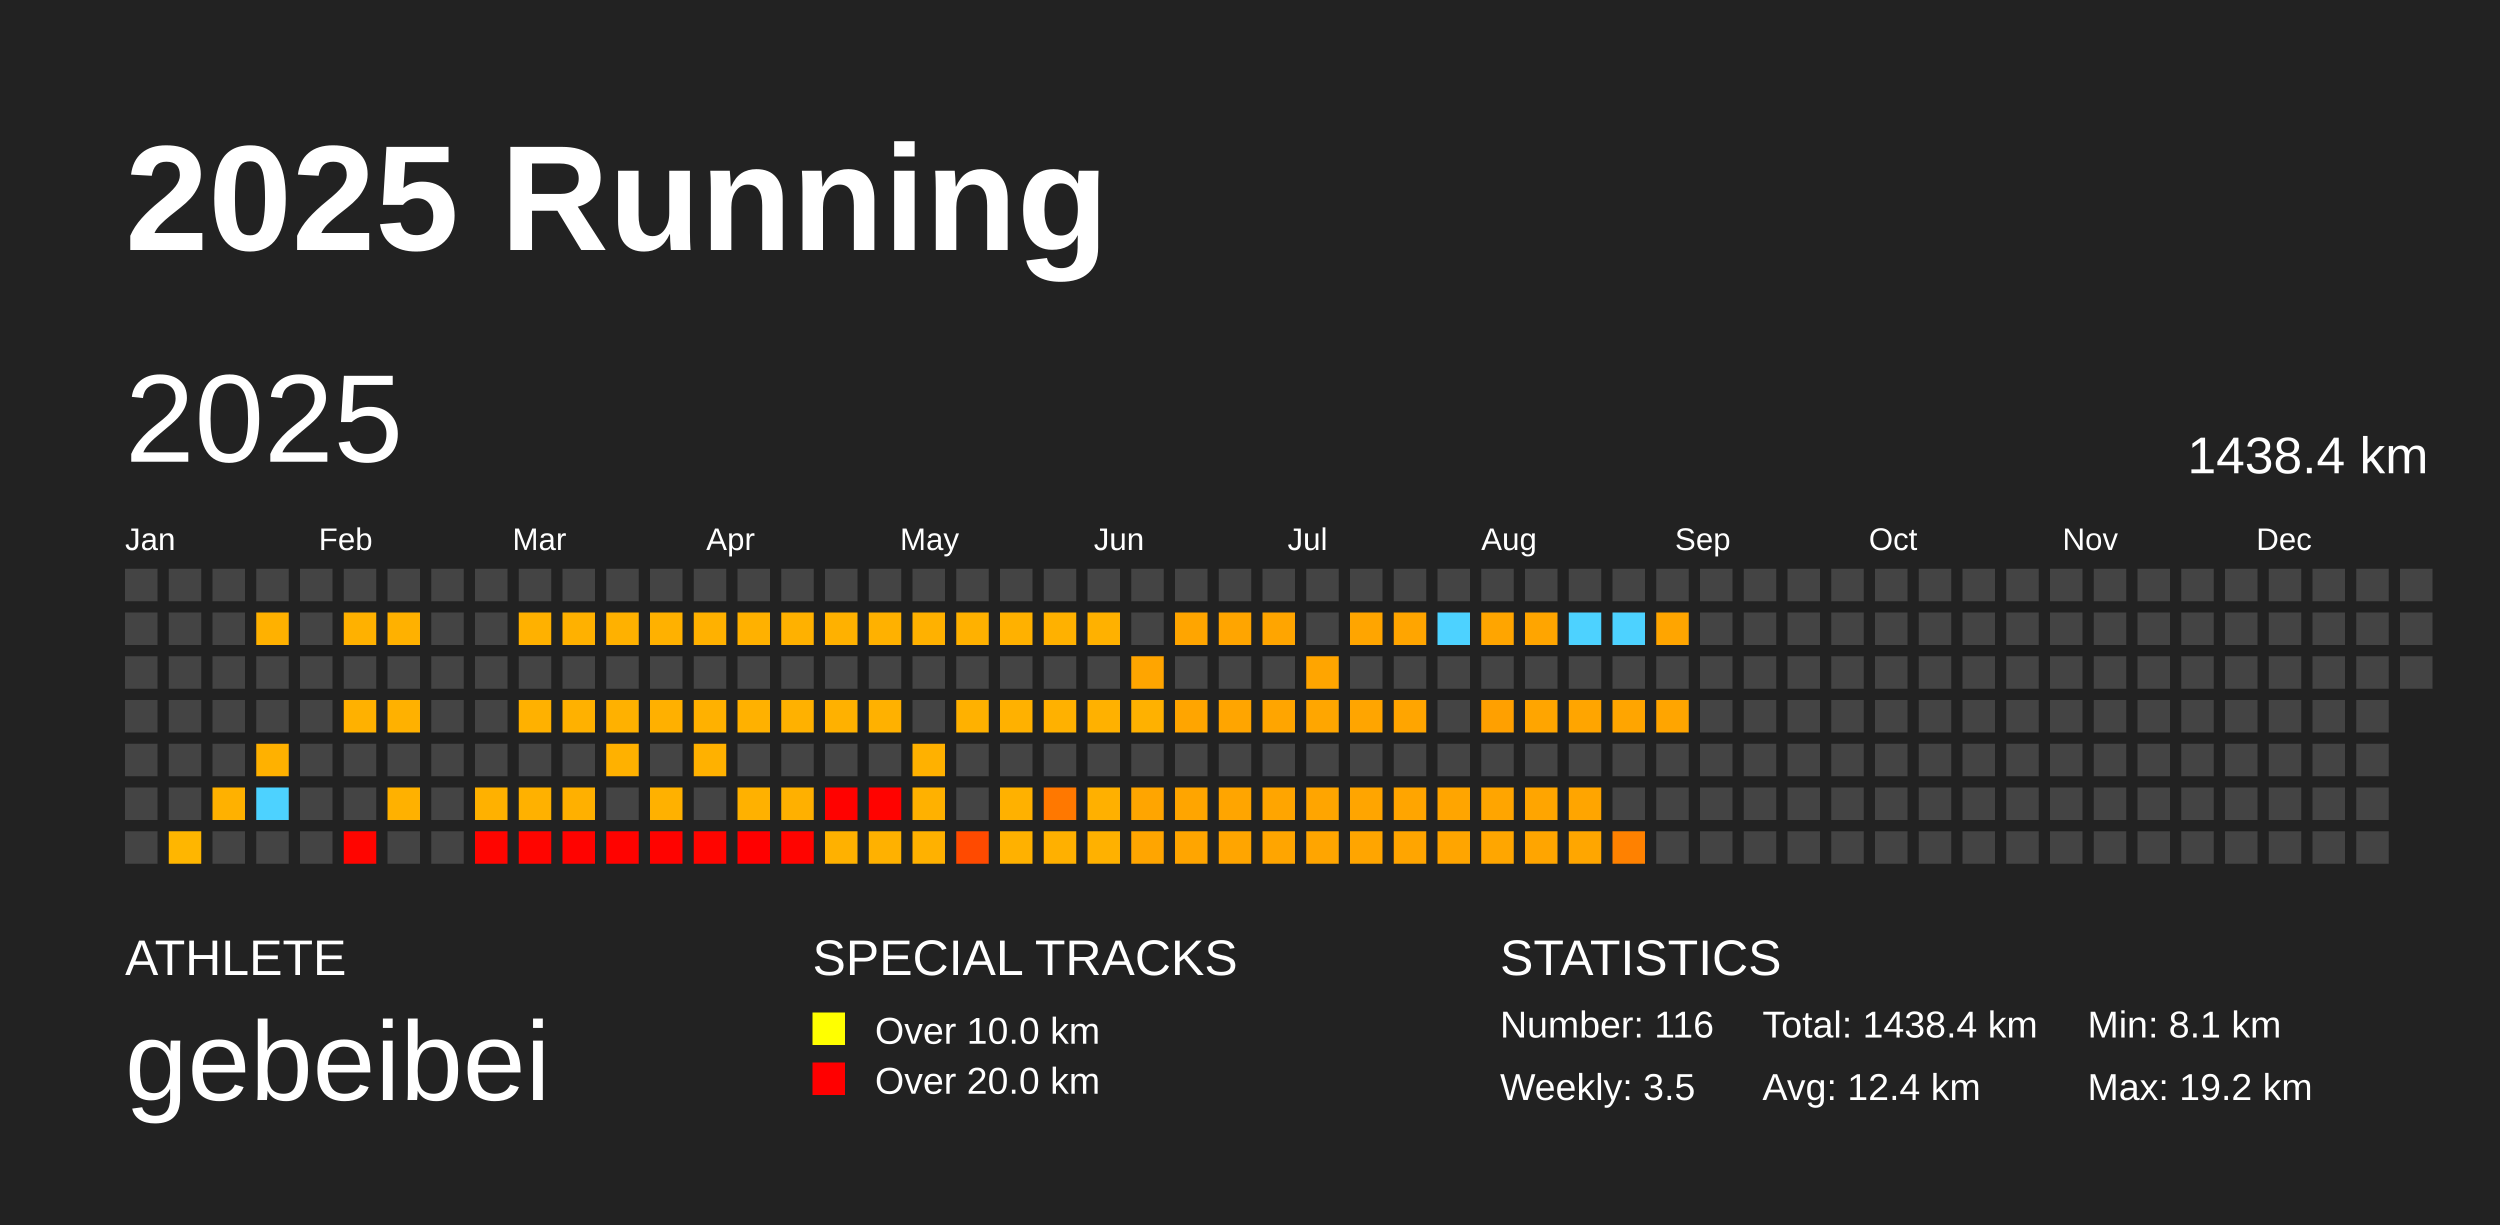
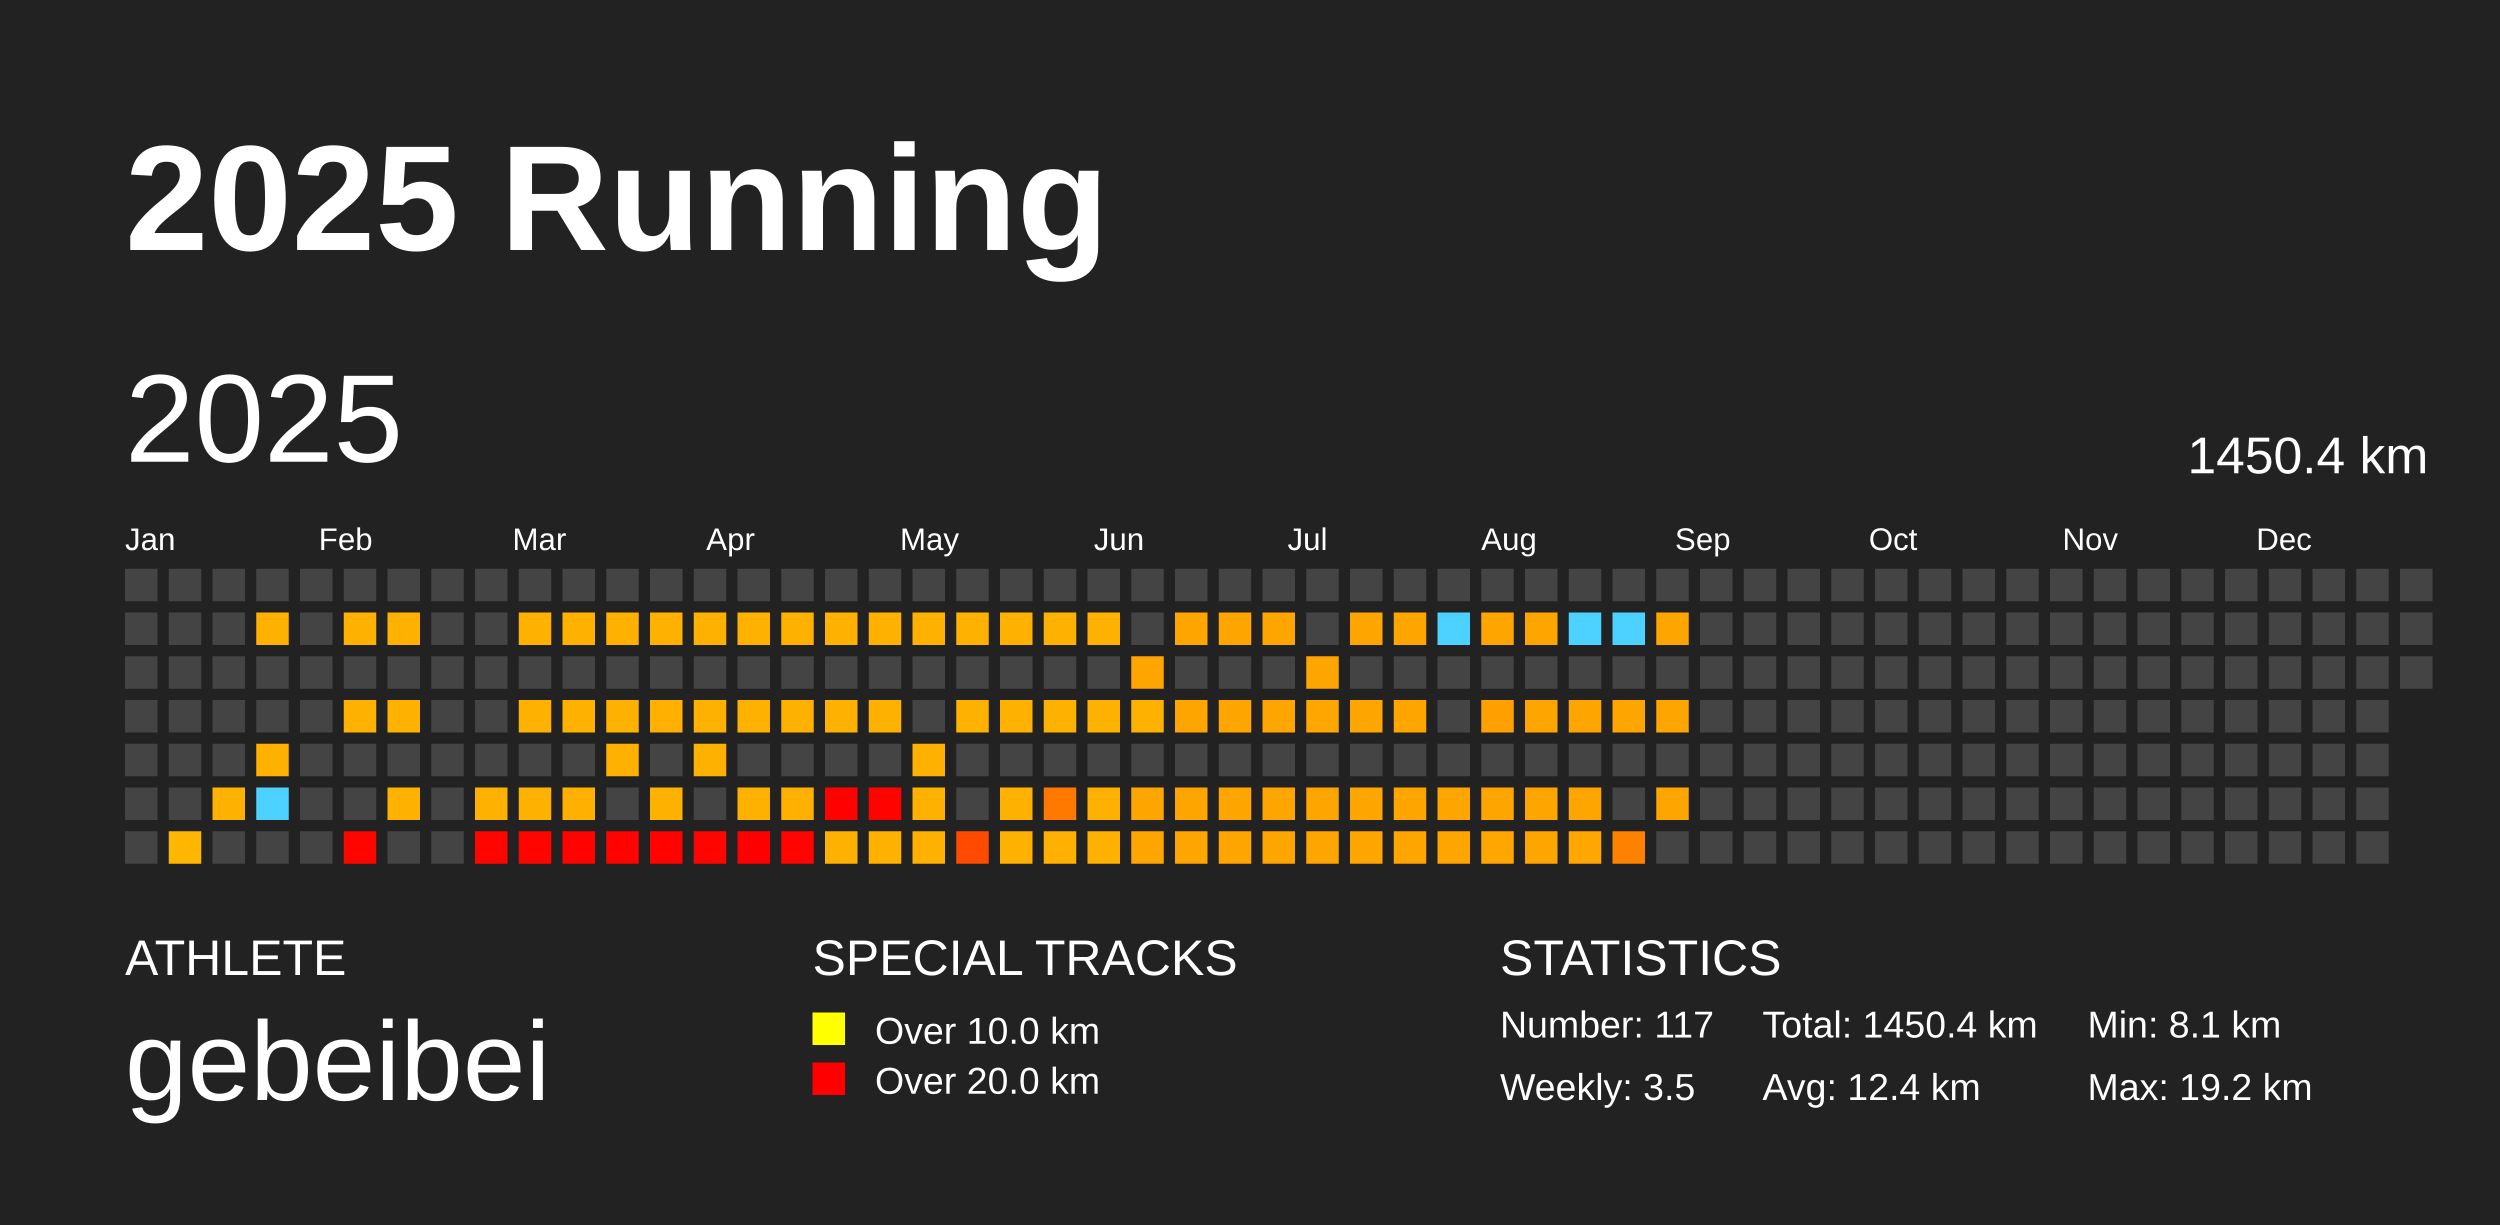
<svg xmlns="http://www.w3.org/2000/svg" baseProfile="full" height="98mm" version="1.1" viewBox="0,0,200,98" width="200mm">
  <defs />
  <rect fill="#222222" height="98" width="200" x="0" y="0" />
  <text fill="#FFFFFF" style="font-size:12px; font-family:Arial; font-weight:bold;" x="10" y="20">2025 Running</text>
  <text fill="#FFFFFF" style="font-size:4px; font-family:Arial" x="10" y="78">ATHLETE</text>
  <text fill="#FFFFFF" style="font-size:9px; font-family:Arial" x="10" y="88">gebeibei</text>
  <text fill="#FFFFFF" style="font-size:4px; font-family:Arial" x="65" y="78">SPECIAL TRACKS</text>
  <rect fill="yellow" height="2.6" width="2.6" x="65" y="81" />
  <text fill="#FFFFFF" style="font-size:3px; font-family:Arial" x="70" y="83.5">Over 10.0 km</text>
  <rect fill="red" height="2.6" width="2.6" x="65" y="85" />
  <text fill="#FFFFFF" style="font-size:3px; font-family:Arial" x="70" y="87.5">Over 20.0 km</text>
  <text fill="#FFFFFF" style="font-size:4px; font-family:Arial" x="120" y="78">STATISTICS</text>
-   <text fill="#FFFFFF" style="font-size:3px; font-family:Arial" x="120" y="83">Number: 116</text>
+   <text fill="#FFFFFF" style="font-size:3px; font-family:Arial" x="120" y="83">Number: 117</text>
  <text fill="#FFFFFF" style="font-size:3px; font-family:Arial" x="120" y="88">Weekly: 3.5</text>
-   <text fill="#FFFFFF" style="font-size:3px; font-family:Arial" x="141" y="83">Total: 1438.4 km</text>
+   <text fill="#FFFFFF" style="font-size:3px; font-family:Arial" x="141" y="83">Total: 1450.4 km</text>
  <text fill="#FFFFFF" style="font-size:3px; font-family:Arial" x="141" y="88">Avg: 12.4 km</text>
  <text fill="#FFFFFF" style="font-size:3px; font-family:Arial" x="167" y="83">Min: 8.1 km</text>
  <text fill="#FFFFFF" style="font-size:3px; font-family:Arial" x="167" y="88">Max: 19.2 km</text>
  <text dominant-baseline="hanging" fill="#FFFFFF" style="font-size:10.0px; font-family:Arial;" x="10" y="30">2025</text>
-   <text dominant-baseline="hanging" fill="#FFFFFF" style="font-size:4.125px; font-family:Arial;" x="175" y="35">1438.4 km</text>
+   <text dominant-baseline="hanging" fill="#FFFFFF" style="font-size:4.125px; font-family:Arial;" x="175" y="35">1450.4 km</text>
  <text fill="#FFFFFF" style="font-size:2.5px; font-family:Arial" x="10.0" y="44">Jan</text>
  <text fill="#FFFFFF" style="font-size:2.5px; font-family:Arial" x="25.5" y="44">Feb</text>
  <text fill="#FFFFFF" style="font-size:2.5px; font-family:Arial" x="41.0" y="44">Mar</text>
  <text fill="#FFFFFF" style="font-size:2.5px; font-family:Arial" x="56.5" y="44">Apr</text>
  <text fill="#FFFFFF" style="font-size:2.5px; font-family:Arial" x="72.0" y="44">May</text>
  <text fill="#FFFFFF" style="font-size:2.5px; font-family:Arial" x="87.5" y="44">Jun</text>
  <text fill="#FFFFFF" style="font-size:2.5px; font-family:Arial" x="103.0" y="44">Jul</text>
  <text fill="#FFFFFF" style="font-size:2.5px; font-family:Arial" x="118.5" y="44">Aug</text>
  <text fill="#FFFFFF" style="font-size:2.5px; font-family:Arial" x="134.0" y="44">Sep</text>
  <text fill="#FFFFFF" style="font-size:2.5px; font-family:Arial" x="149.5" y="44">Oct</text>
  <text fill="#FFFFFF" style="font-size:2.5px; font-family:Arial" x="165.0" y="44">Nov</text>
  <text fill="#FFFFFF" style="font-size:2.5px; font-family:Arial" x="180.5" y="44">Dec</text>
  <rect fill="#444444" height="2.6" width="2.6" x="10.0" y="45.5" />
  <rect fill="#444444" height="2.6" width="2.6" x="10.0" y="49.0" />
  <rect fill="#444444" height="2.6" width="2.6" x="10.0" y="52.5" />
  <rect fill="#444444" height="2.6" width="2.6" x="10.0" y="56.0" />
  <rect fill="#444444" height="2.6" width="2.6" x="10.0" y="59.5" />
  <rect fill="#444444" height="2.6" width="2.6" x="10.0" y="63.0" />
  <rect fill="#444444" height="2.6" width="2.6" x="10.0" y="66.5" />
  <rect fill="#444444" height="2.6" width="2.6" x="13.5" y="45.5" />
  <rect fill="#444444" height="2.6" width="2.6" x="13.5" y="49.0" />
  <rect fill="#444444" height="2.6" width="2.6" x="13.5" y="52.5" />
  <rect fill="#444444" height="2.6" width="2.6" x="13.5" y="56.0" />
  <rect fill="#444444" height="2.6" width="2.6" x="13.5" y="59.5" />
  <rect fill="#444444" height="2.6" width="2.6" x="13.5" y="63.0" />
  <rect fill="#ffb600" height="2.6" width="2.6" x="13.5" y="66.5" />
  <rect fill="#444444" height="2.6" width="2.6" x="17.0" y="45.5" />
  <rect fill="#444444" height="2.6" width="2.6" x="17.0" y="49.0" />
  <rect fill="#444444" height="2.6" width="2.6" x="17.0" y="52.5" />
  <rect fill="#444444" height="2.6" width="2.6" x="17.0" y="56.0" />
  <rect fill="#444444" height="2.6" width="2.6" x="17.0" y="59.5" />
  <rect fill="#ffb100" height="2.6" width="2.6" x="17.0" y="63.0" />
  <rect fill="#444444" height="2.6" width="2.6" x="17.0" y="66.5" />
  <rect fill="#444444" height="2.6" width="2.6" x="20.5" y="45.5" />
  <rect fill="#ffb100" height="2.6" width="2.6" x="20.5" y="49.0" />
  <rect fill="#444444" height="2.6" width="2.6" x="20.5" y="52.5" />
  <rect fill="#444444" height="2.6" width="2.6" x="20.5" y="56.0" />
  <rect fill="#ffb100" height="2.6" width="2.6" x="20.5" y="59.5" />
  <rect fill="#4dd2ff" height="2.6" width="2.6" x="20.5" y="63.0" />
  <rect fill="#444444" height="2.6" width="2.6" x="20.5" y="66.5" />
  <rect fill="#444444" height="2.6" width="2.6" x="24.0" y="45.5" />
  <rect fill="#444444" height="2.6" width="2.6" x="24.0" y="49.0" />
  <rect fill="#444444" height="2.6" width="2.6" x="24.0" y="52.5" />
  <rect fill="#444444" height="2.6" width="2.6" x="24.0" y="56.0" />
  <rect fill="#444444" height="2.6" width="2.6" x="24.0" y="59.5" />
  <rect fill="#444444" height="2.6" width="2.6" x="24.0" y="63.0" />
  <rect fill="#444444" height="2.6" width="2.6" x="24.0" y="66.5" />
  <rect fill="#444444" height="2.6" width="2.6" x="27.5" y="45.5" />
  <rect fill="#ffb100" height="2.6" width="2.6" x="27.5" y="49.0" />
  <rect fill="#444444" height="2.6" width="2.6" x="27.5" y="52.5" />
  <rect fill="#ffb100" height="2.6" width="2.6" x="27.5" y="56.0" />
  <rect fill="#444444" height="2.6" width="2.6" x="27.5" y="59.5" />
  <rect fill="#444444" height="2.6" width="2.6" x="27.5" y="63.0" />
  <rect fill="#ff0500" height="2.6" width="2.6" x="27.5" y="66.5" />
  <rect fill="#444444" height="2.6" width="2.6" x="31.0" y="45.5" />
  <rect fill="#ffb100" height="2.6" width="2.6" x="31.0" y="49.0" />
  <rect fill="#444444" height="2.6" width="2.6" x="31.0" y="52.5" />
  <rect fill="#ffb100" height="2.6" width="2.6" x="31.0" y="56.0" />
  <rect fill="#444444" height="2.6" width="2.6" x="31.0" y="59.5" />
  <rect fill="#ffb100" height="2.6" width="2.6" x="31.0" y="63.0" />
  <rect fill="#444444" height="2.6" width="2.6" x="31.0" y="66.5" />
  <rect fill="#444444" height="2.6" width="2.6" x="34.5" y="45.5" />
  <rect fill="#444444" height="2.6" width="2.6" x="34.5" y="49.0" />
  <rect fill="#444444" height="2.6" width="2.6" x="34.5" y="52.5" />
  <rect fill="#444444" height="2.6" width="2.6" x="34.5" y="56.0" />
  <rect fill="#444444" height="2.6" width="2.6" x="34.5" y="59.5" />
  <rect fill="#444444" height="2.6" width="2.6" x="34.5" y="63.0" />
  <rect fill="#444444" height="2.6" width="2.6" x="34.5" y="66.5" />
  <rect fill="#444444" height="2.6" width="2.6" x="38.0" y="45.5" />
  <rect fill="#444444" height="2.6" width="2.6" x="38.0" y="49.0" />
  <rect fill="#444444" height="2.6" width="2.6" x="38.0" y="52.5" />
  <rect fill="#444444" height="2.6" width="2.6" x="38.0" y="56.0" />
  <rect fill="#444444" height="2.6" width="2.6" x="38.0" y="59.5" />
  <rect fill="#ffb100" height="2.6" width="2.6" x="38.0" y="63.0" />
  <rect fill="#ff0500" height="2.6" width="2.6" x="38.0" y="66.5" />
  <rect fill="#444444" height="2.6" width="2.6" x="41.5" y="45.5" />
  <rect fill="#ffb100" height="2.6" width="2.6" x="41.5" y="49.0" />
  <rect fill="#444444" height="2.6" width="2.6" x="41.5" y="52.5" />
  <rect fill="#ffb100" height="2.6" width="2.6" x="41.5" y="56.0" />
  <rect fill="#444444" height="2.6" width="2.6" x="41.5" y="59.5" />
  <rect fill="#ffb100" height="2.6" width="2.6" x="41.5" y="63.0" />
  <rect fill="#ff0500" height="2.6" width="2.6" x="41.5" y="66.5" />
  <rect fill="#444444" height="2.6" width="2.6" x="45.0" y="45.5" />
  <rect fill="#ffb100" height="2.6" width="2.6" x="45.0" y="49.0" />
  <rect fill="#444444" height="2.6" width="2.6" x="45.0" y="52.5" />
  <rect fill="#ffb100" height="2.6" width="2.6" x="45.0" y="56.0" />
  <rect fill="#444444" height="2.6" width="2.6" x="45.0" y="59.5" />
  <rect fill="#ffb000" height="2.6" width="2.6" x="45.0" y="63.0" />
  <rect fill="#ff0300" height="2.6" width="2.6" x="45.0" y="66.5" />
  <rect fill="#444444" height="2.6" width="2.6" x="48.5" y="45.5" />
  <rect fill="#ffb100" height="2.6" width="2.6" x="48.5" y="49.0" />
  <rect fill="#444444" height="2.6" width="2.6" x="48.5" y="52.5" />
  <rect fill="#ffb100" height="2.6" width="2.6" x="48.5" y="56.0" />
  <rect fill="#ffb100" height="2.6" width="2.6" x="48.5" y="59.5" />
  <rect fill="#444444" height="2.6" width="2.6" x="48.5" y="63.0" />
  <rect fill="#ff0300" height="2.6" width="2.6" x="48.5" y="66.5" />
  <rect fill="#444444" height="2.6" width="2.6" x="52.0" y="45.5" />
  <rect fill="#ffb100" height="2.6" width="2.6" x="52.0" y="49.0" />
  <rect fill="#444444" height="2.6" width="2.6" x="52.0" y="52.5" />
  <rect fill="#ffb000" height="2.6" width="2.6" x="52.0" y="56.0" />
  <rect fill="#444444" height="2.6" width="2.6" x="52.0" y="59.5" />
  <rect fill="#ffb100" height="2.6" width="2.6" x="52.0" y="63.0" />
  <rect fill="#ff0300" height="2.6" width="2.6" x="52.0" y="66.5" />
  <rect fill="#444444" height="2.6" width="2.6" x="55.5" y="45.5" />
  <rect fill="#ffb100" height="2.6" width="2.6" x="55.5" y="49.0" />
  <rect fill="#444444" height="2.6" width="2.6" x="55.5" y="52.5" />
  <rect fill="#ffb100" height="2.6" width="2.6" x="55.5" y="56.0" />
  <rect fill="#ffb100" height="2.6" width="2.6" x="55.5" y="59.5" />
  <rect fill="#444444" height="2.6" width="2.6" x="55.5" y="63.0" />
  <rect fill="#ff0500" height="2.6" width="2.6" x="55.5" y="66.5" />
  <rect fill="#444444" height="2.6" width="2.6" x="59.0" y="45.5" />
  <rect fill="#ffb100" height="2.6" width="2.6" x="59.0" y="49.0" />
  <rect fill="#444444" height="2.6" width="2.6" x="59.0" y="52.5" />
  <rect fill="#ffb100" height="2.6" width="2.6" x="59.0" y="56.0" />
  <rect fill="#444444" height="2.6" width="2.6" x="59.0" y="59.5" />
  <rect fill="#ffb100" height="2.6" width="2.6" x="59.0" y="63.0" />
  <rect fill="#ff0000" height="2.6" width="2.6" x="59.0" y="66.5" />
  <rect fill="#444444" height="2.6" width="2.6" x="62.5" y="45.5" />
  <rect fill="#ffb100" height="2.6" width="2.6" x="62.5" y="49.0" />
  <rect fill="#444444" height="2.6" width="2.6" x="62.5" y="52.5" />
  <rect fill="#ffb100" height="2.6" width="2.6" x="62.5" y="56.0" />
  <rect fill="#444444" height="2.6" width="2.6" x="62.5" y="59.5" />
  <rect fill="#ffb000" height="2.6" width="2.6" x="62.5" y="63.0" />
  <rect fill="#ff0400" height="2.6" width="2.6" x="62.5" y="66.5" />
  <rect fill="#444444" height="2.6" width="2.6" x="66.0" y="45.5" />
  <rect fill="#ffb100" height="2.6" width="2.6" x="66.0" y="49.0" />
  <rect fill="#444444" height="2.6" width="2.6" x="66.0" y="52.5" />
  <rect fill="#ffb100" height="2.6" width="2.6" x="66.0" y="56.0" />
  <rect fill="#444444" height="2.6" width="2.6" x="66.0" y="59.5" />
  <rect fill="#ff0200" height="2.6" width="2.6" x="66.0" y="63.0" />
  <rect fill="#ffb100" height="2.6" width="2.6" x="66.0" y="66.5" />
  <rect fill="#444444" height="2.6" width="2.6" x="69.5" y="45.5" />
  <rect fill="#ffb100" height="2.6" width="2.6" x="69.5" y="49.0" />
  <rect fill="#444444" height="2.6" width="2.6" x="69.5" y="52.5" />
  <rect fill="#ffb100" height="2.6" width="2.6" x="69.5" y="56.0" />
  <rect fill="#444444" height="2.6" width="2.6" x="69.5" y="59.5" />
  <rect fill="#ff0300" height="2.6" width="2.6" x="69.5" y="63.0" />
  <rect fill="#ffb100" height="2.6" width="2.6" x="69.5" y="66.5" />
  <rect fill="#444444" height="2.6" width="2.6" x="73.0" y="45.5" />
  <rect fill="#ffb100" height="2.6" width="2.6" x="73.0" y="49.0" />
  <rect fill="#444444" height="2.6" width="2.6" x="73.0" y="52.5" />
  <rect fill="#444444" height="2.6" width="2.6" x="73.0" y="56.0" />
  <rect fill="#ffb100" height="2.6" width="2.6" x="73.0" y="59.5" />
  <rect fill="#ffb100" height="2.6" width="2.6" x="73.0" y="63.0" />
  <rect fill="#ffb100" height="2.6" width="2.6" x="73.0" y="66.5" />
  <rect fill="#444444" height="2.6" width="2.6" x="76.5" y="45.5" />
  <rect fill="#ffb100" height="2.6" width="2.6" x="76.5" y="49.0" />
  <rect fill="#444444" height="2.6" width="2.6" x="76.5" y="52.5" />
  <rect fill="#ffb100" height="2.6" width="2.6" x="76.5" y="56.0" />
  <rect fill="#444444" height="2.6" width="2.6" x="76.5" y="59.5" />
  <rect fill="#444444" height="2.6" width="2.6" x="76.5" y="63.0" />
  <rect fill="#ff4a00" height="2.6" width="2.6" x="76.5" y="66.5" />
  <rect fill="#444444" height="2.6" width="2.6" x="80.0" y="45.5" />
  <rect fill="#ffb100" height="2.6" width="2.6" x="80.0" y="49.0" />
  <rect fill="#444444" height="2.6" width="2.6" x="80.0" y="52.5" />
  <rect fill="#ffb100" height="2.6" width="2.6" x="80.0" y="56.0" />
  <rect fill="#444444" height="2.6" width="2.6" x="80.0" y="59.5" />
  <rect fill="#ffb100" height="2.6" width="2.6" x="80.0" y="63.0" />
  <rect fill="#ffb100" height="2.6" width="2.6" x="80.0" y="66.5" />
  <rect fill="#444444" height="2.6" width="2.6" x="83.5" y="45.5" />
  <rect fill="#ffb100" height="2.6" width="2.6" x="83.5" y="49.0" />
  <rect fill="#444444" height="2.6" width="2.6" x="83.5" y="52.5" />
  <rect fill="#ffb100" height="2.6" width="2.6" x="83.5" y="56.0" />
  <rect fill="#444444" height="2.6" width="2.6" x="83.5" y="59.5" />
  <rect fill="#ff7800" height="2.6" width="2.6" x="83.5" y="63.0" />
  <rect fill="#ffb000" height="2.6" width="2.6" x="83.5" y="66.5" />
  <rect fill="#444444" height="2.6" width="2.6" x="87.0" y="45.5" />
  <rect fill="#ffb100" height="2.6" width="2.6" x="87.0" y="49.0" />
  <rect fill="#444444" height="2.6" width="2.6" x="87.0" y="52.5" />
  <rect fill="#ffb100" height="2.6" width="2.6" x="87.0" y="56.0" />
  <rect fill="#444444" height="2.6" width="2.6" x="87.0" y="59.5" />
  <rect fill="#ffb000" height="2.6" width="2.6" x="87.0" y="63.0" />
  <rect fill="#ffb100" height="2.6" width="2.6" x="87.0" y="66.5" />
  <rect fill="#444444" height="2.6" width="2.6" x="90.5" y="45.5" />
  <rect fill="#444444" height="2.6" width="2.6" x="90.5" y="49.0" />
  <rect fill="#ffa500" height="2.6" width="2.6" x="90.5" y="52.5" />
  <rect fill="#ffb100" height="2.6" width="2.6" x="90.5" y="56.0" />
  <rect fill="#444444" height="2.6" width="2.6" x="90.5" y="59.5" />
  <rect fill="#ffa500" height="2.6" width="2.6" x="90.5" y="63.0" />
  <rect fill="#ffa500" height="2.6" width="2.6" x="90.5" y="66.5" />
  <rect fill="#444444" height="2.6" width="2.6" x="94.0" y="45.5" />
  <rect fill="#ffa500" height="2.6" width="2.6" x="94.0" y="49.0" />
  <rect fill="#444444" height="2.6" width="2.6" x="94.0" y="52.5" />
  <rect fill="#ffa500" height="2.6" width="2.6" x="94.0" y="56.0" />
  <rect fill="#444444" height="2.6" width="2.6" x="94.0" y="59.5" />
  <rect fill="#ffa500" height="2.6" width="2.6" x="94.0" y="63.0" />
  <rect fill="#ffa500" height="2.6" width="2.6" x="94.0" y="66.5" />
  <rect fill="#444444" height="2.6" width="2.6" x="97.5" y="45.5" />
  <rect fill="#ffa500" height="2.6" width="2.6" x="97.5" y="49.0" />
  <rect fill="#444444" height="2.6" width="2.6" x="97.5" y="52.5" />
  <rect fill="#ffa500" height="2.6" width="2.6" x="97.5" y="56.0" />
  <rect fill="#444444" height="2.6" width="2.6" x="97.5" y="59.5" />
  <rect fill="#ffa500" height="2.6" width="2.6" x="97.5" y="63.0" />
  <rect fill="#ffa500" height="2.6" width="2.6" x="97.5" y="66.5" />
  <rect fill="#444444" height="2.6" width="2.6" x="101.0" y="45.5" />
  <rect fill="#ffa500" height="2.6" width="2.6" x="101.0" y="49.0" />
  <rect fill="#444444" height="2.6" width="2.6" x="101.0" y="52.5" />
  <rect fill="#ffa500" height="2.6" width="2.6" x="101.0" y="56.0" />
  <rect fill="#444444" height="2.6" width="2.6" x="101.0" y="59.5" />
  <rect fill="#ffa500" height="2.6" width="2.6" x="101.0" y="63.0" />
  <rect fill="#ffa500" height="2.6" width="2.6" x="101.0" y="66.5" />
  <rect fill="#444444" height="2.6" width="2.6" x="104.5" y="45.5" />
  <rect fill="#444444" height="2.6" width="2.6" x="104.5" y="49.0" />
  <rect fill="#ffa500" height="2.6" width="2.6" x="104.5" y="52.5" />
  <rect fill="#ffa600" height="2.6" width="2.6" x="104.5" y="56.0" />
  <rect fill="#444444" height="2.6" width="2.6" x="104.5" y="59.5" />
  <rect fill="#ffa500" height="2.6" width="2.6" x="104.5" y="63.0" />
  <rect fill="#ffa500" height="2.6" width="2.6" x="104.5" y="66.5" />
  <rect fill="#444444" height="2.6" width="2.6" x="108.0" y="45.5" />
  <rect fill="#ffa500" height="2.6" width="2.6" x="108.0" y="49.0" />
  <rect fill="#444444" height="2.6" width="2.6" x="108.0" y="52.5" />
  <rect fill="#ffa500" height="2.6" width="2.6" x="108.0" y="56.0" />
  <rect fill="#444444" height="2.6" width="2.6" x="108.0" y="59.5" />
  <rect fill="#ffa500" height="2.6" width="2.6" x="108.0" y="63.0" />
  <rect fill="#ffa500" height="2.6" width="2.6" x="108.0" y="66.5" />
  <rect fill="#444444" height="2.6" width="2.6" x="111.5" y="45.5" />
  <rect fill="#ffa500" height="2.6" width="2.6" x="111.5" y="49.0" />
  <rect fill="#444444" height="2.6" width="2.6" x="111.5" y="52.5" />
  <rect fill="#ffa500" height="2.6" width="2.6" x="111.5" y="56.0" />
  <rect fill="#444444" height="2.6" width="2.6" x="111.5" y="59.5" />
  <rect fill="#ffa500" height="2.6" width="2.6" x="111.5" y="63.0" />
  <rect fill="#ffa500" height="2.6" width="2.6" x="111.5" y="66.5" />
  <rect fill="#444444" height="2.6" width="2.6" x="115.0" y="45.5" />
  <rect fill="#4dd2ff" height="2.6" width="2.6" x="115.0" y="49.0" />
  <rect fill="#444444" height="2.6" width="2.6" x="115.0" y="52.5" />
  <rect fill="#444444" height="2.6" width="2.6" x="115.0" y="56.0" />
  <rect fill="#444444" height="2.6" width="2.6" x="115.0" y="59.5" />
  <rect fill="#ffa500" height="2.6" width="2.6" x="115.0" y="63.0" />
  <rect fill="#ffa500" height="2.6" width="2.6" x="115.0" y="66.5" />
  <rect fill="#444444" height="2.6" width="2.6" x="118.5" y="45.5" />
  <rect fill="#ffa500" height="2.6" width="2.6" x="118.5" y="49.0" />
  <rect fill="#444444" height="2.6" width="2.6" x="118.5" y="52.5" />
  <rect fill="#ffa000" height="2.6" width="2.6" x="118.5" y="56.0" />
  <rect fill="#444444" height="2.6" width="2.6" x="118.5" y="59.5" />
  <rect fill="#ffa500" height="2.6" width="2.6" x="118.5" y="63.0" />
  <rect fill="#ffa600" height="2.6" width="2.6" x="118.5" y="66.5" />
  <rect fill="#444444" height="2.6" width="2.6" x="122.0" y="45.5" />
  <rect fill="#ffa500" height="2.6" width="2.6" x="122.0" y="49.0" />
  <rect fill="#444444" height="2.6" width="2.6" x="122.0" y="52.5" />
  <rect fill="#ffa500" height="2.6" width="2.6" x="122.0" y="56.0" />
  <rect fill="#444444" height="2.6" width="2.6" x="122.0" y="59.5" />
  <rect fill="#ffa500" height="2.6" width="2.6" x="122.0" y="63.0" />
  <rect fill="#ffa500" height="2.6" width="2.6" x="122.0" y="66.5" />
  <rect fill="#444444" height="2.6" width="2.6" x="125.5" y="45.5" />
  <rect fill="#4dd2ff" height="2.6" width="2.6" x="125.5" y="49.0" />
  <rect fill="#444444" height="2.6" width="2.6" x="125.5" y="52.5" />
  <rect fill="#ffa500" height="2.6" width="2.6" x="125.5" y="56.0" />
  <rect fill="#444444" height="2.6" width="2.6" x="125.5" y="59.5" />
  <rect fill="#ffa500" height="2.6" width="2.6" x="125.5" y="63.0" />
  <rect fill="#ffa600" height="2.6" width="2.6" x="125.5" y="66.5" />
  <rect fill="#444444" height="2.6" width="2.6" x="129.0" y="45.5" />
  <rect fill="#4dd2ff" height="2.6" width="2.6" x="129.0" y="49.0" />
  <rect fill="#444444" height="2.6" width="2.6" x="129.0" y="52.5" />
  <rect fill="#ffa500" height="2.6" width="2.6" x="129.0" y="56.0" />
  <rect fill="#444444" height="2.6" width="2.6" x="129.0" y="59.5" />
  <rect fill="#444444" height="2.6" width="2.6" x="129.0" y="63.0" />
  <rect fill="#ff8100" height="2.6" width="2.6" x="129.0" y="66.5" />
  <rect fill="#444444" height="2.6" width="2.6" x="132.5" y="45.5" />
  <rect fill="#ffa500" height="2.6" width="2.6" x="132.5" y="49.0" />
  <rect fill="#444444" height="2.6" width="2.6" x="132.5" y="52.5" />
  <rect fill="#ffa500" height="2.6" width="2.6" x="132.5" y="56.0" />
  <rect fill="#444444" height="2.6" width="2.6" x="132.5" y="59.5" />
-   <rect fill="#444444" height="2.6" width="2.6" x="132.5" y="63.0" />
+   <rect fill="#ffa500" height="2.6" width="2.6" x="132.5" y="63.0" />
  <rect fill="#444444" height="2.6" width="2.6" x="132.5" y="66.5" />
  <rect fill="#444444" height="2.6" width="2.6" x="136.0" y="45.5" />
  <rect fill="#444444" height="2.6" width="2.6" x="136.0" y="49.0" />
  <rect fill="#444444" height="2.6" width="2.6" x="136.0" y="52.5" />
  <rect fill="#444444" height="2.6" width="2.6" x="136.0" y="56.0" />
  <rect fill="#444444" height="2.6" width="2.6" x="136.0" y="59.5" />
  <rect fill="#444444" height="2.6" width="2.6" x="136.0" y="63.0" />
  <rect fill="#444444" height="2.6" width="2.6" x="136.0" y="66.5" />
  <rect fill="#444444" height="2.6" width="2.6" x="139.5" y="45.5" />
  <rect fill="#444444" height="2.6" width="2.6" x="139.5" y="49.0" />
  <rect fill="#444444" height="2.6" width="2.6" x="139.5" y="52.5" />
  <rect fill="#444444" height="2.6" width="2.6" x="139.5" y="56.0" />
  <rect fill="#444444" height="2.6" width="2.6" x="139.5" y="59.5" />
  <rect fill="#444444" height="2.6" width="2.6" x="139.5" y="63.0" />
  <rect fill="#444444" height="2.6" width="2.6" x="139.5" y="66.5" />
  <rect fill="#444444" height="2.6" width="2.6" x="143.0" y="45.5" />
  <rect fill="#444444" height="2.6" width="2.6" x="143.0" y="49.0" />
  <rect fill="#444444" height="2.6" width="2.6" x="143.0" y="52.5" />
  <rect fill="#444444" height="2.6" width="2.6" x="143.0" y="56.0" />
  <rect fill="#444444" height="2.6" width="2.6" x="143.0" y="59.5" />
  <rect fill="#444444" height="2.6" width="2.6" x="143.0" y="63.0" />
  <rect fill="#444444" height="2.6" width="2.6" x="143.0" y="66.5" />
  <rect fill="#444444" height="2.6" width="2.6" x="146.5" y="45.5" />
  <rect fill="#444444" height="2.6" width="2.6" x="146.5" y="49.0" />
  <rect fill="#444444" height="2.6" width="2.6" x="146.5" y="52.5" />
  <rect fill="#444444" height="2.6" width="2.6" x="146.5" y="56.0" />
  <rect fill="#444444" height="2.6" width="2.6" x="146.5" y="59.5" />
  <rect fill="#444444" height="2.6" width="2.6" x="146.5" y="63.0" />
  <rect fill="#444444" height="2.6" width="2.6" x="146.5" y="66.5" />
  <rect fill="#444444" height="2.6" width="2.6" x="150.0" y="45.5" />
  <rect fill="#444444" height="2.6" width="2.6" x="150.0" y="49.0" />
  <rect fill="#444444" height="2.6" width="2.6" x="150.0" y="52.5" />
  <rect fill="#444444" height="2.6" width="2.6" x="150.0" y="56.0" />
  <rect fill="#444444" height="2.6" width="2.6" x="150.0" y="59.5" />
  <rect fill="#444444" height="2.6" width="2.6" x="150.0" y="63.0" />
  <rect fill="#444444" height="2.6" width="2.6" x="150.0" y="66.5" />
  <rect fill="#444444" height="2.6" width="2.6" x="153.5" y="45.5" />
  <rect fill="#444444" height="2.6" width="2.6" x="153.5" y="49.0" />
  <rect fill="#444444" height="2.6" width="2.6" x="153.5" y="52.5" />
  <rect fill="#444444" height="2.6" width="2.6" x="153.5" y="56.0" />
  <rect fill="#444444" height="2.6" width="2.6" x="153.5" y="59.5" />
  <rect fill="#444444" height="2.6" width="2.6" x="153.5" y="63.0" />
  <rect fill="#444444" height="2.6" width="2.6" x="153.5" y="66.5" />
  <rect fill="#444444" height="2.6" width="2.6" x="157.0" y="45.5" />
  <rect fill="#444444" height="2.6" width="2.6" x="157.0" y="49.0" />
  <rect fill="#444444" height="2.6" width="2.6" x="157.0" y="52.5" />
  <rect fill="#444444" height="2.6" width="2.6" x="157.0" y="56.0" />
  <rect fill="#444444" height="2.6" width="2.6" x="157.0" y="59.5" />
  <rect fill="#444444" height="2.6" width="2.6" x="157.0" y="63.0" />
  <rect fill="#444444" height="2.6" width="2.6" x="157.0" y="66.5" />
  <rect fill="#444444" height="2.6" width="2.6" x="160.5" y="45.5" />
  <rect fill="#444444" height="2.6" width="2.6" x="160.5" y="49.0" />
  <rect fill="#444444" height="2.6" width="2.6" x="160.5" y="52.5" />
  <rect fill="#444444" height="2.6" width="2.6" x="160.5" y="56.0" />
  <rect fill="#444444" height="2.6" width="2.6" x="160.5" y="59.5" />
  <rect fill="#444444" height="2.6" width="2.6" x="160.5" y="63.0" />
  <rect fill="#444444" height="2.6" width="2.6" x="160.5" y="66.5" />
  <rect fill="#444444" height="2.6" width="2.6" x="164.0" y="45.5" />
  <rect fill="#444444" height="2.6" width="2.6" x="164.0" y="49.0" />
  <rect fill="#444444" height="2.6" width="2.6" x="164.0" y="52.5" />
  <rect fill="#444444" height="2.6" width="2.6" x="164.0" y="56.0" />
  <rect fill="#444444" height="2.6" width="2.6" x="164.0" y="59.5" />
  <rect fill="#444444" height="2.6" width="2.6" x="164.0" y="63.0" />
  <rect fill="#444444" height="2.6" width="2.6" x="164.0" y="66.5" />
  <rect fill="#444444" height="2.6" width="2.6" x="167.5" y="45.5" />
  <rect fill="#444444" height="2.6" width="2.6" x="167.5" y="49.0" />
  <rect fill="#444444" height="2.6" width="2.6" x="167.5" y="52.5" />
  <rect fill="#444444" height="2.6" width="2.6" x="167.5" y="56.0" />
  <rect fill="#444444" height="2.6" width="2.6" x="167.5" y="59.5" />
  <rect fill="#444444" height="2.6" width="2.6" x="167.5" y="63.0" />
  <rect fill="#444444" height="2.6" width="2.6" x="167.5" y="66.5" />
  <rect fill="#444444" height="2.6" width="2.6" x="171.0" y="45.5" />
  <rect fill="#444444" height="2.6" width="2.6" x="171.0" y="49.0" />
  <rect fill="#444444" height="2.6" width="2.6" x="171.0" y="52.5" />
  <rect fill="#444444" height="2.6" width="2.6" x="171.0" y="56.0" />
  <rect fill="#444444" height="2.6" width="2.6" x="171.0" y="59.5" />
  <rect fill="#444444" height="2.6" width="2.6" x="171.0" y="63.0" />
  <rect fill="#444444" height="2.6" width="2.6" x="171.0" y="66.5" />
  <rect fill="#444444" height="2.6" width="2.6" x="174.5" y="45.5" />
  <rect fill="#444444" height="2.6" width="2.6" x="174.5" y="49.0" />
  <rect fill="#444444" height="2.6" width="2.6" x="174.5" y="52.5" />
  <rect fill="#444444" height="2.6" width="2.6" x="174.5" y="56.0" />
  <rect fill="#444444" height="2.6" width="2.6" x="174.5" y="59.5" />
  <rect fill="#444444" height="2.6" width="2.6" x="174.5" y="63.0" />
  <rect fill="#444444" height="2.6" width="2.6" x="174.5" y="66.5" />
  <rect fill="#444444" height="2.6" width="2.6" x="178.0" y="45.5" />
  <rect fill="#444444" height="2.6" width="2.6" x="178.0" y="49.0" />
  <rect fill="#444444" height="2.6" width="2.6" x="178.0" y="52.5" />
  <rect fill="#444444" height="2.6" width="2.6" x="178.0" y="56.0" />
  <rect fill="#444444" height="2.6" width="2.6" x="178.0" y="59.5" />
  <rect fill="#444444" height="2.6" width="2.6" x="178.0" y="63.0" />
  <rect fill="#444444" height="2.6" width="2.6" x="178.0" y="66.5" />
  <rect fill="#444444" height="2.6" width="2.6" x="181.5" y="45.5" />
  <rect fill="#444444" height="2.6" width="2.6" x="181.5" y="49.0" />
  <rect fill="#444444" height="2.6" width="2.6" x="181.5" y="52.5" />
  <rect fill="#444444" height="2.6" width="2.6" x="181.5" y="56.0" />
  <rect fill="#444444" height="2.6" width="2.6" x="181.5" y="59.5" />
  <rect fill="#444444" height="2.6" width="2.6" x="181.5" y="63.0" />
  <rect fill="#444444" height="2.6" width="2.6" x="181.5" y="66.5" />
  <rect fill="#444444" height="2.6" width="2.6" x="185.0" y="45.5" />
  <rect fill="#444444" height="2.6" width="2.6" x="185.0" y="49.0" />
  <rect fill="#444444" height="2.6" width="2.6" x="185.0" y="52.5" />
  <rect fill="#444444" height="2.6" width="2.6" x="185.0" y="56.0" />
  <rect fill="#444444" height="2.6" width="2.6" x="185.0" y="59.5" />
  <rect fill="#444444" height="2.6" width="2.6" x="185.0" y="63.0" />
  <rect fill="#444444" height="2.6" width="2.6" x="185.0" y="66.5" />
  <rect fill="#444444" height="2.6" width="2.6" x="188.5" y="45.5" />
  <rect fill="#444444" height="2.6" width="2.6" x="188.5" y="49.0" />
  <rect fill="#444444" height="2.6" width="2.6" x="188.5" y="52.5" />
  <rect fill="#444444" height="2.6" width="2.6" x="188.5" y="56.0" />
  <rect fill="#444444" height="2.6" width="2.6" x="188.5" y="59.5" />
  <rect fill="#444444" height="2.6" width="2.6" x="188.5" y="63.0" />
  <rect fill="#444444" height="2.6" width="2.6" x="188.5" y="66.5" />
  <rect fill="#444444" height="2.6" width="2.6" x="192.0" y="45.5" />
  <rect fill="#444444" height="2.6" width="2.6" x="192.0" y="49.0" />
  <rect fill="#444444" height="2.6" width="2.6" x="192.0" y="52.5" />
</svg>
